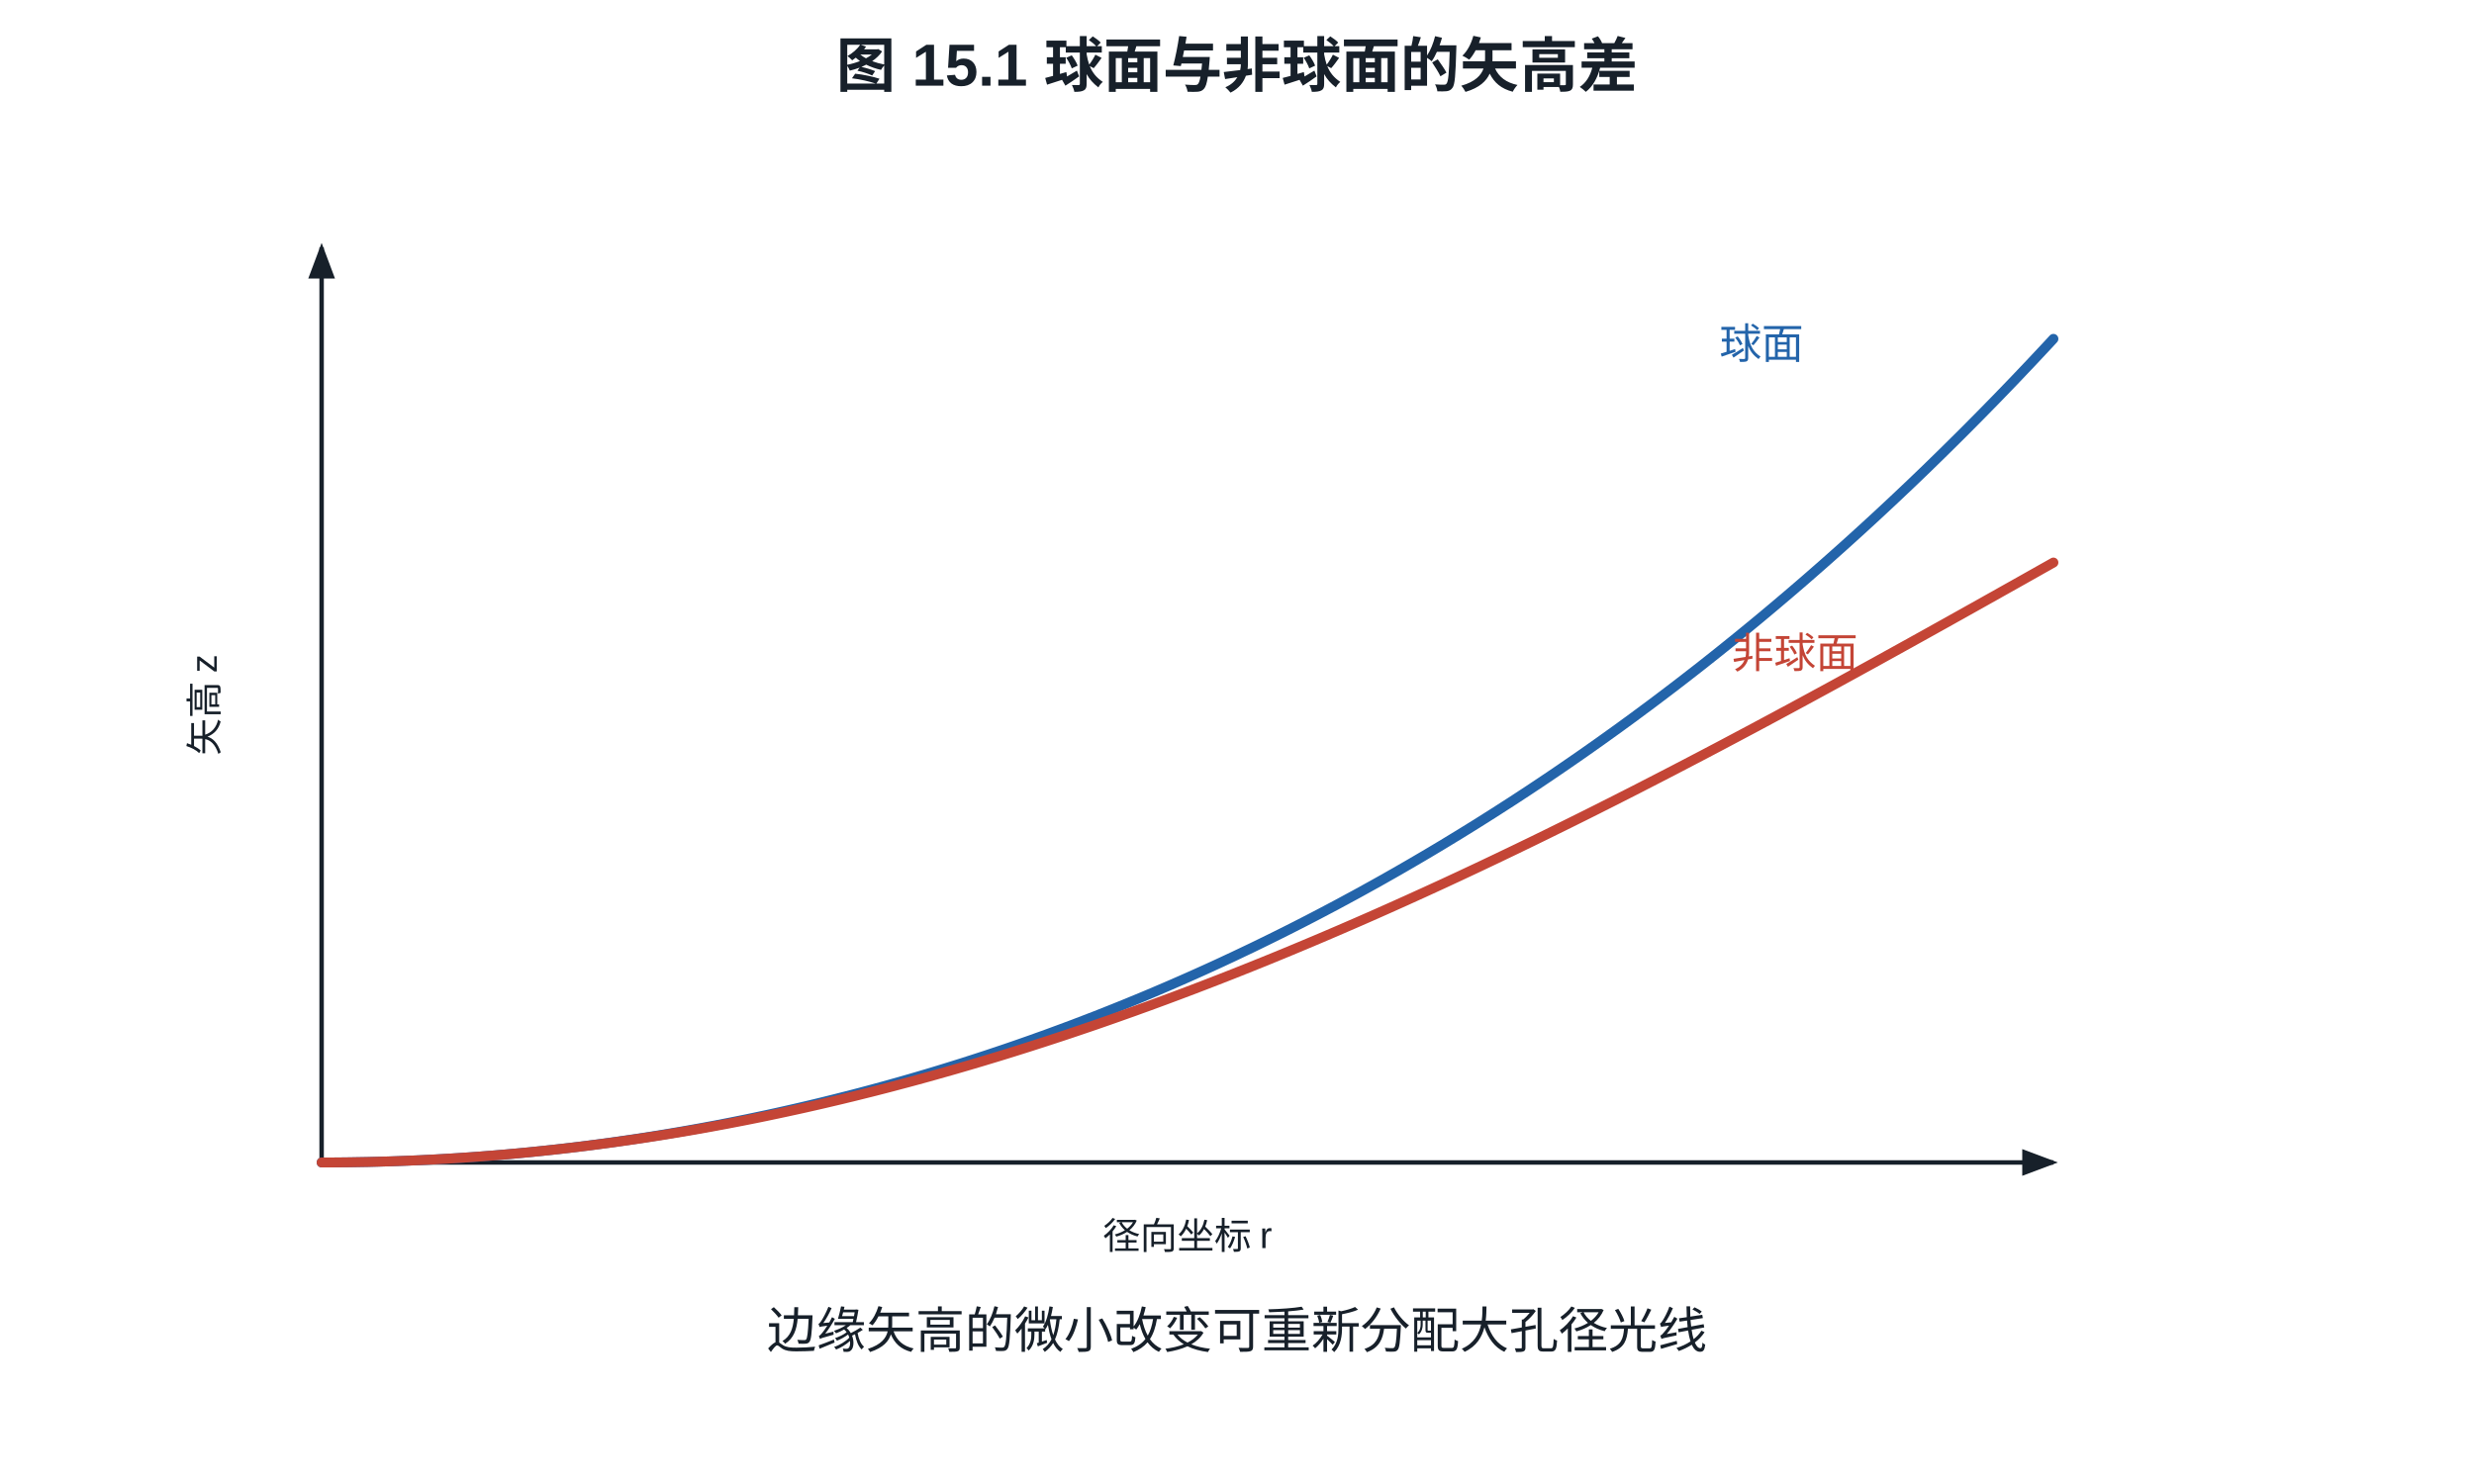
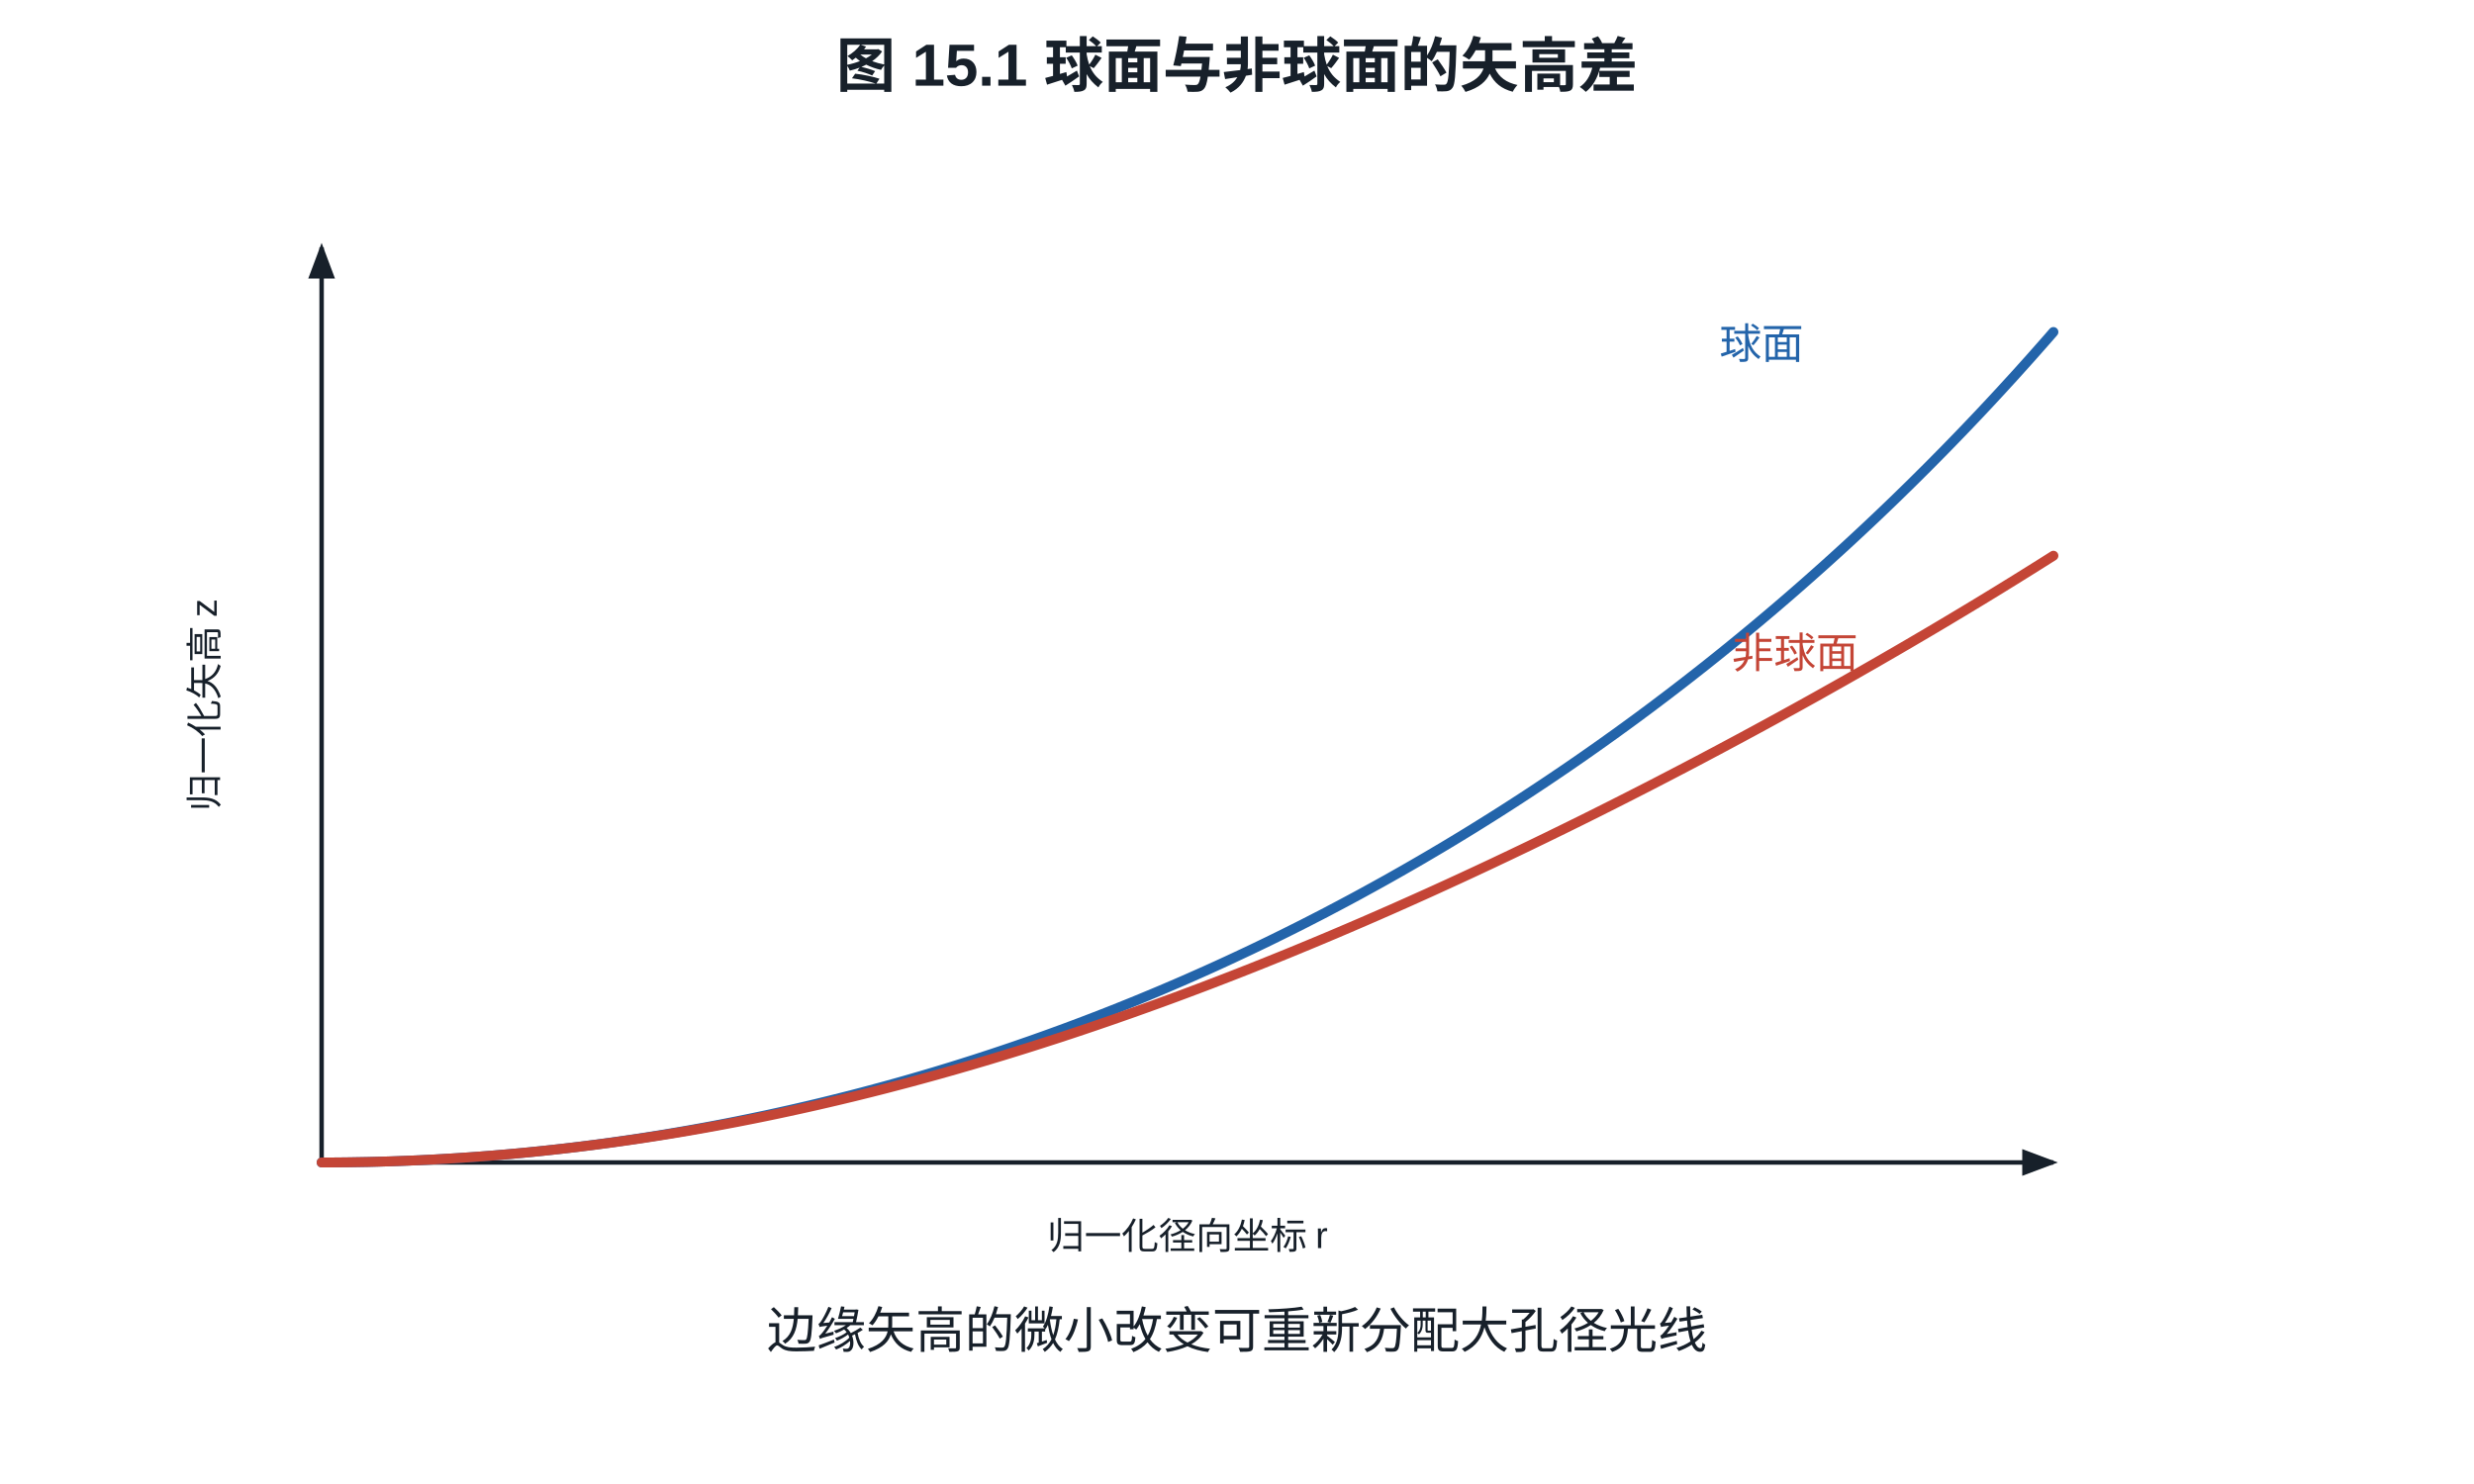
<svg xmlns="http://www.w3.org/2000/svg" width="1000" height="600" viewBox="0 0 1000 600" role="img" aria-label="图 15.1  球面与非球面的矢高差">
  <defs>
    <marker id="arrow" markerWidth="9" markerHeight="9" refX="7" refY="3" orient="auto" markerUnits="strokeWidth">
      <path d="M0,0 L0,6 L8,3 z" fill="context-stroke" />
    </marker>
    <marker id="arrow-open" markerWidth="9" markerHeight="9" refX="7" refY="3" orient="auto" markerUnits="strokeWidth">
      <path d="M0,0 L8,3 L0,6" fill="none" stroke="context-stroke" />
    </marker>
  </defs>
  <rect x="0" y="0" width="1000" height="600" fill="#ffffff" />
  <text x="500.00" y="35.00" fill="#17202a" font-size="24" font-weight="700" text-anchor="middle" font-family="Arial, PingFang SC, Hiragino Sans GB, sans-serif">图 15.1  球面与非球面的矢高差</text>
  <line x1="130.00" y1="470.00" x2="830.00" y2="470.00" stroke="#17202a" stroke-width="1.8" opacity="1.0" marker-end="url(#arrow)" />
  <line x1="130.00" y1="470.00" x2="130.00" y2="100.00" stroke="#17202a" stroke-width="1.8" opacity="1.0" marker-end="url(#arrow)" />
-   <text x="480.00" y="505.00" fill="#17202a" font-size="15" font-weight="400" text-anchor="middle" font-family="Arial, PingFang SC, Hiragino Sans GB, sans-serif">径向坐标 r</text>
-   <text x="88.00" y="285.00" fill="#17202a" font-size="15" font-weight="400" text-anchor="middle" font-family="Arial, PingFang SC, Hiragino Sans GB, sans-serif" transform="rotate(-90 88 285.0)">矢高 z</text>
-   <polyline points="130.00,470.00 132.33,470.00 134.67,469.99 137.00,469.97 139.33,469.95 141.67,469.92 144.00,469.88 146.33,469.84 148.67,469.80 151.00,469.74 153.33,469.68 155.67,469.61 158.00,469.54 160.33,469.46 162.67,469.37 165.00,469.28 167.33,469.18 169.67,469.08 172.00,468.96 174.33,468.84 176.67,468.72 179.00,468.59 181.33,468.45 183.67,468.31 186.00,468.16 188.33,468.00 190.67,467.84 193.00,467.67 195.33,467.49 197.67,467.31 200.00,467.12 202.33,466.92 204.67,466.72 207.00,466.51 209.33,466.30 211.67,466.07 214.00,465.85 216.33,465.61 218.67,465.37 221.00,465.12 223.33,464.87 225.67,464.61 228.00,464.34 230.33,464.07 232.67,463.79 235.00,463.50 237.33,463.21 239.67,462.91 242.00,462.60 244.33,462.29 246.67,461.97 249.00,461.65 251.33,461.31 253.67,460.97 256.00,460.63 258.33,460.28 260.67,459.92 263.00,459.55 265.33,459.18 267.67,458.80 270.00,458.42 272.33,458.02 274.67,457.63 277.00,457.22 279.33,456.81 281.67,456.39 284.00,455.97 286.33,455.53 288.67,455.10 291.00,454.65 293.33,454.20 295.67,453.74 298.00,453.27 300.33,452.80 302.67,452.32 305.00,451.84 307.33,451.34 309.67,450.85 312.00,450.34 314.33,449.83 316.67,449.31 319.00,448.78 321.33,448.25 323.67,447.71 326.00,447.16 328.33,446.61 330.67,446.05 333.00,445.48 335.33,444.90 337.67,444.32 340.00,443.73 342.33,443.14 344.67,442.54 347.00,441.93 349.33,441.31 351.67,440.69 354.00,440.06 356.33,439.42 358.67,438.78 361.00,438.12 363.33,437.47 365.67,436.80 368.00,436.13 370.33,435.45 372.67,434.76 375.00,434.07 377.33,433.37 379.67,432.66 382.00,431.94 384.33,431.22 386.67,430.49 389.00,429.76 391.33,429.01 393.67,428.26 396.00,427.50 398.33,426.74 400.67,425.96 403.00,425.18 405.33,424.40 407.67,423.60 410.00,422.80 412.33,421.99 414.67,421.17 417.00,420.35 419.33,419.51 421.67,418.68 424.00,417.83 426.33,416.97 428.67,416.11 431.00,415.24 433.33,414.37 435.67,413.48 438.00,412.59 440.33,411.69 442.67,410.79 445.00,409.87 447.33,408.95 449.67,408.02 452.00,407.08 454.33,406.14 456.67,405.18 459.00,404.22 461.33,403.26 463.67,402.28 466.00,401.30 468.33,400.30 470.67,399.30 473.00,398.30 475.33,397.28 477.67,396.26 480.00,395.23 482.33,394.19 484.67,393.14 487.00,392.09 489.33,391.03 491.67,389.96 494.00,388.88 496.33,387.79 498.67,386.70 501.00,385.59 503.33,384.48 505.67,383.37 508.00,382.24 510.33,381.10 512.67,379.96 515.00,378.81 517.33,377.65 519.67,376.48 522.00,375.31 524.33,374.12 526.67,372.93 529.00,371.73 531.33,370.52 533.67,369.30 536.00,368.07 538.33,366.84 540.67,365.60 543.00,364.34 545.33,363.08 547.67,361.82 550.00,360.54 552.33,359.25 554.67,357.96 557.00,356.66 559.33,355.35 561.67,354.02 564.00,352.70 566.33,351.36 568.67,350.01 571.00,348.66 573.33,347.29 575.67,345.92 578.00,344.54 580.33,343.15 582.67,341.75 585.00,340.34 587.33,338.92 589.67,337.50 592.00,336.06 594.33,334.62 596.67,333.17 599.00,331.70 601.33,330.23 603.67,328.75 606.00,327.26 608.33,325.76 610.67,324.26 613.00,322.74 615.33,321.21 617.67,319.68 620.00,318.13 622.33,316.58 624.67,315.01 627.00,313.44 629.33,311.86 631.67,310.26 634.00,308.66 636.33,307.05 638.67,305.43 641.00,303.80 643.33,302.16 645.67,300.51 648.00,298.85 650.33,297.18 652.67,295.50 655.00,293.82 657.33,292.12 659.67,290.41 662.00,288.69 664.33,286.96 666.67,285.23 669.00,283.48 671.33,281.72 673.67,279.95 676.00,278.18 678.33,276.39 680.67,274.59 683.00,272.78 685.33,270.97 687.67,269.14 690.00,267.30 692.33,265.45 694.67,263.59 697.00,261.72 699.33,259.84 701.67,257.95 704.00,256.05 706.33,254.14 708.67,252.22 711.00,250.29 713.33,248.35 715.67,246.39 718.00,244.43 720.33,242.45 722.67,240.47 725.00,238.47 727.33,236.47 729.67,234.45 732.00,232.42 734.33,230.38 736.67,228.33 739.00,226.27 741.33,224.20 743.67,222.12 746.00,220.03 748.33,217.92 750.67,215.80 753.00,213.68 755.33,211.54 757.67,209.39 760.00,207.23 762.33,205.06 764.67,202.87 767.00,200.68 769.33,198.47 771.67,196.26 774.00,194.03 776.33,191.79 778.67,189.54 781.00,187.27 783.33,185.00 785.67,182.71 788.00,180.41 790.33,178.10 792.67,175.78 795.00,173.45 797.33,171.10 799.67,168.74 802.00,166.37 804.33,163.99 806.67,161.60 809.00,159.19 811.33,156.78 813.67,154.35 816.00,151.91 818.33,149.45 820.67,146.99 823.00,144.51 825.33,142.02 827.67,139.52 830.00,137.00" fill="none" stroke="#2364aa" stroke-width="4" stroke-linejoin="round" stroke-linecap="round" opacity="1.0" />
-   <polyline points="130.00,470.00 132.33,470.00 134.67,469.99 137.00,469.97 139.33,469.95 141.67,469.92 144.00,469.88 146.33,469.84 148.67,469.80 151.00,469.74 153.33,469.68 155.67,469.61 158.00,469.54 160.33,469.46 162.67,469.37 165.00,469.28 167.33,469.18 169.67,469.08 172.00,468.96 174.33,468.85 176.67,468.72 179.00,468.59 181.33,468.45 183.67,468.31 186.00,468.16 188.33,468.00 190.67,467.84 193.00,467.67 195.33,467.50 197.67,467.31 200.00,467.13 202.33,466.93 204.67,466.73 207.00,466.52 209.33,466.31 211.67,466.09 214.00,465.87 216.33,465.63 218.67,465.39 221.00,465.15 223.33,464.90 225.67,464.64 228.00,464.38 230.33,464.11 232.67,463.83 235.00,463.55 237.33,463.26 239.67,462.96 242.00,462.66 244.33,462.35 246.67,462.04 249.00,461.72 251.33,461.39 253.67,461.06 256.00,460.72 258.33,460.38 260.67,460.03 263.00,459.67 265.33,459.31 267.67,458.94 270.00,458.56 272.33,458.18 274.67,457.79 277.00,457.40 279.33,457.00 281.67,456.59 284.00,456.18 286.33,455.76 288.67,455.33 291.00,454.90 293.33,454.47 295.67,454.02 298.00,453.57 300.33,453.12 302.67,452.66 305.00,452.19 307.33,451.72 309.67,451.24 312.00,450.75 314.33,450.26 316.67,449.76 319.00,449.26 321.33,448.75 323.67,448.24 326.00,447.72 328.33,447.19 330.67,446.66 333.00,446.12 335.33,445.57 337.67,445.02 340.00,444.47 342.33,443.90 344.67,443.34 347.00,442.76 349.33,442.18 351.67,441.60 354.00,441.01 356.33,440.41 358.67,439.81 361.00,439.20 363.33,438.58 365.67,437.96 368.00,437.34 370.33,436.71 372.67,436.07 375.00,435.43 377.33,434.78 379.67,434.12 382.00,433.46 384.33,432.80 386.67,432.13 389.00,431.45 391.33,430.77 393.67,430.08 396.00,429.39 398.33,428.69 400.67,427.98 403.00,427.28 405.33,426.56 407.67,425.84 410.00,425.11 412.33,424.38 414.67,423.64 417.00,422.90 419.33,422.15 421.67,421.40 424.00,420.64 426.33,419.88 428.67,419.11 431.00,418.34 433.33,417.56 435.67,416.77 438.00,415.98 440.33,415.19 442.67,414.39 445.00,413.58 447.33,412.77 449.67,411.95 452.00,411.13 454.33,410.30 456.67,409.47 459.00,408.64 461.33,407.79 463.67,406.95 466.00,406.10 468.33,405.24 470.67,404.38 473.00,403.51 475.33,402.64 477.67,401.76 480.00,400.88 482.33,400.00 484.67,399.10 487.00,398.21 489.33,397.31 491.67,396.40 494.00,395.49 496.33,394.58 498.67,393.66 501.00,392.73 503.33,391.80 505.67,390.87 508.00,389.93 510.33,388.99 512.67,388.04 515.00,387.09 517.33,386.13 519.67,385.17 522.00,384.20 524.33,383.23 526.67,382.25 529.00,381.27 531.33,380.29 533.67,379.30 536.00,378.31 538.33,377.31 540.67,376.31 543.00,375.30 545.33,374.29 547.67,373.28 550.00,372.26 552.33,371.24 554.67,370.21 557.00,369.18 559.33,368.14 561.67,367.10 564.00,366.06 566.33,365.01 568.67,363.96 571.00,362.90 573.33,361.84 575.67,360.78 578.00,359.71 580.33,358.64 582.67,357.57 585.00,356.49 587.33,355.40 589.67,354.32 592.00,353.22 594.33,352.13 596.67,351.03 599.00,349.93 601.33,348.82 603.67,347.71 606.00,346.60 608.33,345.48 610.67,344.36 613.00,343.24 615.33,342.11 617.67,340.98 620.00,339.85 622.33,338.71 624.67,337.57 627.00,336.42 629.33,335.27 631.67,334.12 634.00,332.97 636.33,331.81 638.67,330.65 641.00,329.49 643.33,328.32 645.67,327.15 648.00,325.97 650.33,324.80 652.67,323.62 655.00,322.43 657.33,321.25 659.67,320.06 662.00,318.87 664.33,317.67 666.67,316.47 669.00,315.27 671.33,314.07 673.67,312.86 676.00,311.66 678.33,310.44 680.67,309.23 683.00,308.01 685.33,306.79 687.67,305.57 690.00,304.35 692.33,303.12 694.67,301.89 697.00,300.66 699.33,299.42 701.67,298.18 704.00,296.94 706.33,295.70 708.67,294.46 711.00,293.21 713.33,291.96 715.67,290.71 718.00,289.46 720.33,288.20 722.67,286.95 725.00,285.69 727.33,284.43 729.67,283.16 732.00,281.90 734.33,280.63 736.67,279.36 739.00,278.09 741.33,276.82 743.67,275.54 746.00,274.26 748.33,272.99 750.67,271.71 753.00,270.42 755.33,269.14 757.67,267.86 760.00,266.57 762.33,265.28 764.67,263.99 767.00,262.70 769.33,261.41 771.67,260.12 774.00,258.82 776.33,257.53 778.67,256.23 781.00,254.93 783.33,253.63 785.67,252.33 788.00,251.03 790.33,249.72 792.67,248.42 795.00,247.11 797.33,245.81 799.67,244.50 802.00,243.19 804.33,241.88 806.67,240.58 809.00,239.26 811.33,237.95 813.67,236.64 816.00,235.33 818.33,234.02 820.67,232.70 823.00,231.39 825.33,230.07 827.67,228.76 830.00,227.44" fill="none" stroke="#c44536" stroke-width="4" stroke-linejoin="round" stroke-linecap="round" opacity="1.0" />
+   <text x="480.00" y="505.00" fill="#17202a" font-size="15" font-weight="400" text-anchor="middle" font-family="Arial, PingFang SC, Hiragino Sans GB, sans-serif">归一化径向坐标 r</text>
+   <text x="88.00" y="285.00" fill="#17202a" font-size="15" font-weight="400" text-anchor="middle" font-family="Arial, PingFang SC, Hiragino Sans GB, sans-serif" transform="rotate(-90 88 285.0)">归一化矢高 z</text>
+   <polyline points="130.00,470.00 132.33,470.00 134.67,469.99 137.00,469.97 139.33,469.95 141.67,469.92 144.00,469.88 146.33,469.84 148.67,469.80 151.00,469.74 153.33,469.68 155.67,469.61 158.00,469.54 160.33,469.46 162.67,469.37 165.00,469.28 167.33,469.18 169.67,469.08 172.00,468.96 174.33,468.85 176.67,468.72 179.00,468.59 181.33,468.45 183.67,468.31 186.00,468.16 188.33,468.00 190.67,467.84 193.00,467.67 195.33,467.49 197.67,467.31 200.00,467.12 202.33,466.92 204.67,466.72 207.00,466.51 209.33,466.30 211.67,466.08 214.00,465.85 216.33,465.61 218.67,465.37 221.00,465.13 223.33,464.87 225.67,464.61 228.00,464.35 230.33,464.07 232.67,463.79 235.00,463.51 237.33,463.21 239.67,462.92 242.00,462.61 244.33,462.30 246.67,461.98 249.00,461.65 251.33,461.32 253.67,460.98 256.00,460.64 258.33,460.29 260.67,459.93 263.00,459.56 265.33,459.19 267.67,458.82 270.00,458.43 272.33,458.04 274.67,457.64 277.00,457.24 279.33,456.83 281.67,456.41 284.00,455.99 286.33,455.56 288.67,455.12 291.00,454.68 293.33,454.23 295.67,453.77 298.00,453.31 300.33,452.83 302.67,452.36 305.00,451.87 307.33,451.38 309.67,450.89 312.00,450.38 314.33,449.87 316.67,449.35 319.00,448.83 321.33,448.30 323.67,447.76 326.00,447.22 328.33,446.67 330.67,446.11 333.00,445.54 335.33,444.97 337.67,444.39 340.00,443.81 342.33,443.22 344.67,442.62 347.00,442.01 349.33,441.40 351.67,440.78 354.00,440.15 356.33,439.52 358.67,438.88 361.00,438.23 363.33,437.58 365.67,436.92 368.00,436.25 370.33,435.57 372.67,434.89 375.00,434.20 377.33,433.51 379.67,432.80 382.00,432.09 384.33,431.38 386.67,430.65 389.00,429.92 391.33,429.18 393.67,428.44 396.00,427.68 398.33,426.92 400.67,426.16 403.00,425.38 405.33,424.60 407.67,423.81 410.00,423.02 412.33,422.21 414.67,421.40 417.00,420.59 419.33,419.76 421.67,418.93 424.00,418.09 426.33,417.24 428.67,416.39 431.00,415.53 433.33,414.66 435.67,413.78 438.00,412.90 440.33,412.01 442.67,411.11 445.00,410.20 447.33,409.29 449.67,408.37 452.00,407.44 454.33,406.50 456.67,405.56 459.00,404.61 461.33,403.65 463.67,402.68 466.00,401.71 468.33,400.73 470.67,399.74 473.00,398.74 475.33,397.74 477.67,396.73 480.00,395.71 482.33,394.68 484.67,393.64 487.00,392.60 489.33,391.55 491.67,390.49 494.00,389.42 496.33,388.35 498.67,387.26 501.00,386.17 503.33,385.07 505.67,383.97 508.00,382.85 510.33,381.73 512.67,380.60 515.00,379.46 517.33,378.31 519.67,377.15 522.00,375.99 524.33,374.82 526.67,373.64 529.00,372.45 531.33,371.25 533.67,370.05 536.00,368.84 538.33,367.61 540.67,366.38 543.00,365.14 545.33,363.90 547.67,362.64 550.00,361.38 552.33,360.10 554.67,358.82 557.00,357.53 559.33,356.24 561.67,354.93 564.00,353.61 566.33,352.29 568.67,350.95 571.00,349.61 573.33,348.26 575.67,346.90 578.00,345.53 580.33,344.15 582.67,342.77 585.00,341.37 587.33,339.97 589.67,338.55 592.00,337.13 594.33,335.70 596.67,334.25 599.00,332.80 601.33,331.34 603.67,329.87 606.00,328.40 608.33,326.91 610.67,325.41 613.00,323.90 615.33,322.39 617.67,320.86 620.00,319.32 622.33,317.78 624.67,316.22 627.00,314.66 629.33,313.08 631.67,311.50 634.00,309.91 636.33,308.30 638.67,306.69 641.00,305.06 643.33,303.43 645.67,301.78 648.00,300.13 650.33,298.46 652.67,296.79 655.00,295.10 657.33,293.41 659.67,291.70 662.00,289.99 664.33,288.26 666.67,286.52 669.00,284.77 671.33,283.01 673.67,281.24 676.00,279.46 678.33,277.67 680.67,275.87 683.00,274.05 685.33,272.23 687.67,270.39 690.00,268.55 692.33,266.69 694.67,264.82 697.00,262.94 699.33,261.05 701.67,259.14 704.00,257.23 706.33,255.30 708.67,253.36 711.00,251.41 713.33,249.45 715.67,247.47 718.00,245.49 720.33,243.49 722.67,241.48 725.00,239.46 727.33,237.42 729.67,235.37 732.00,233.31 734.33,231.24 736.67,229.16 739.00,227.06 741.33,224.95 743.67,222.82 746.00,220.69 748.33,218.54 750.67,216.37 753.00,214.20 755.33,212.01 757.67,209.80 760.00,207.59 762.33,205.36 764.67,203.11 767.00,200.86 769.33,198.58 771.67,196.30 774.00,194.00 776.33,191.68 778.67,189.36 781.00,187.01 783.33,184.65 785.67,182.28 788.00,179.89 790.33,177.49 792.67,175.07 795.00,172.64 797.33,170.19 799.67,167.73 802.00,165.25 804.33,162.76 806.67,160.24 809.00,157.72 811.33,155.17 813.67,152.62 816.00,150.04 818.33,147.45 820.67,144.84 823.00,142.21 825.33,139.57 827.67,136.91 830.00,134.23" fill="none" stroke="#2364aa" stroke-width="4" stroke-linejoin="round" stroke-linecap="round" opacity="1.0" />
+   <polyline points="130.00,470.00 132.33,470.00 134.67,469.99 137.00,469.97 139.33,469.95 141.67,469.92 144.00,469.88 146.33,469.84 148.67,469.80 151.00,469.74 153.33,469.68 155.67,469.61 158.00,469.54 160.33,469.46 162.67,469.37 165.00,469.28 167.33,469.18 169.67,469.08 172.00,468.96 174.33,468.85 176.67,468.72 179.00,468.59 181.33,468.45 183.67,468.31 186.00,468.16 188.33,468.00 190.67,467.84 193.00,467.67 195.33,467.50 197.67,467.32 200.00,467.13 202.33,466.93 204.67,466.73 207.00,466.53 209.33,466.31 211.67,466.09 214.00,465.87 216.33,465.64 218.67,465.40 221.00,465.15 223.33,464.90 225.67,464.64 228.00,464.38 230.33,464.11 232.67,463.84 235.00,463.55 237.33,463.26 239.67,462.97 242.00,462.67 244.33,462.36 246.67,462.05 249.00,461.73 251.33,461.40 253.67,461.07 256.00,460.73 258.33,460.39 260.67,460.04 263.00,459.68 265.33,459.32 267.67,458.95 270.00,458.58 272.33,458.20 274.67,457.81 277.00,457.42 279.33,457.02 281.67,456.61 284.00,456.20 286.33,455.78 288.67,455.36 291.00,454.93 293.33,454.49 295.67,454.05 298.00,453.61 300.33,453.15 302.67,452.69 305.00,452.23 307.33,451.76 309.67,451.28 312.00,450.80 314.33,450.31 316.67,449.81 319.00,449.31 321.33,448.80 323.67,448.29 326.00,447.77 328.33,447.25 330.67,446.72 333.00,446.18 335.33,445.64 337.67,445.09 340.00,444.54 342.33,443.98 344.67,443.42 347.00,442.85 349.33,442.27 351.67,441.69 354.00,441.10 356.33,440.51 358.67,439.91 361.00,439.30 363.33,438.69 365.67,438.08 368.00,437.46 370.33,436.83 372.67,436.20 375.00,435.56 377.33,434.92 379.67,434.27 382.00,433.61 384.33,432.95 386.67,432.29 389.00,431.61 391.33,430.94 393.67,430.26 396.00,429.57 398.33,428.88 400.67,428.18 403.00,427.47 405.33,426.77 407.67,426.05 410.00,425.33 412.33,424.61 414.67,423.88 417.00,423.14 419.33,422.40 421.67,421.65 424.00,420.90 426.33,420.15 428.67,419.39 431.00,418.62 433.33,417.85 435.67,417.07 438.00,416.29 440.33,415.50 442.67,414.71 445.00,413.91 447.33,413.11 449.67,412.30 452.00,411.49 454.33,410.67 456.67,409.85 459.00,409.02 461.33,408.19 463.67,407.35 466.00,406.51 468.33,405.67 470.67,404.81 473.00,403.96 475.33,403.10 477.67,402.23 480.00,401.36 482.33,400.48 484.67,399.60 487.00,398.72 489.33,397.83 491.67,396.93 494.00,396.03 496.33,395.13 498.67,394.22 501.00,393.31 503.33,392.39 505.67,391.47 508.00,390.54 510.33,389.61 512.67,388.67 515.00,387.73 517.33,386.79 519.67,385.84 522.00,384.89 524.33,383.93 526.67,382.96 529.00,382.00 531.33,381.03 533.67,380.05 536.00,379.07 538.33,378.09 540.67,377.10 543.00,376.10 545.33,375.11 547.67,374.10 550.00,373.10 552.33,372.09 554.67,371.07 557.00,370.06 559.33,369.03 561.67,368.01 564.00,366.98 566.33,365.94 568.67,364.90 571.00,363.86 573.33,362.81 575.67,361.76 578.00,360.71 580.33,359.65 582.67,358.58 585.00,357.52 587.33,356.44 589.67,355.37 592.00,354.29 594.33,353.21 596.67,352.12 599.00,351.03 601.33,349.94 603.67,348.84 606.00,347.73 608.33,346.63 610.67,345.52 613.00,344.40 615.33,343.29 617.67,342.17 620.00,341.04 622.33,339.91 624.67,338.78 627.00,337.64 629.33,336.50 631.67,335.36 634.00,334.21 636.33,333.06 638.67,331.91 641.00,330.75 643.33,329.59 645.67,328.42 648.00,327.25 650.33,326.08 652.67,324.90 655.00,323.72 657.33,322.54 659.67,321.35 662.00,320.16 664.33,318.97 666.67,317.77 669.00,316.57 671.33,315.36 673.67,314.15 676.00,312.94 678.33,311.72 680.67,310.51 683.00,309.28 685.33,308.06 687.67,306.83 690.00,305.59 692.33,304.36 694.67,303.12 697.00,301.87 699.33,300.62 701.67,299.37 704.00,298.12 706.33,296.86 708.67,295.60 711.00,294.33 713.33,293.07 715.67,291.79 718.00,290.52 720.33,289.24 722.67,287.95 725.00,286.67 727.33,285.38 729.67,284.08 732.00,282.79 734.33,281.49 736.67,280.18 739.00,278.87 741.33,277.56 743.67,276.24 746.00,274.93 748.33,273.60 750.67,272.27 753.00,270.94 755.33,269.61 757.67,268.27 760.00,266.93 762.33,265.58 764.67,264.23 767.00,262.88 769.33,261.52 771.67,260.16 774.00,258.79 776.33,257.42 778.67,256.05 781.00,254.67 783.33,253.29 785.67,251.90 788.00,250.51 790.33,249.11 792.67,247.71 795.00,246.31 797.33,244.90 799.67,243.49 802.00,242.07 804.33,240.65 806.67,239.22 809.00,237.79 811.33,236.35 813.67,234.91 816.00,233.46 818.33,232.01 820.67,230.55 823.00,229.09 825.33,227.63 827.67,226.15 830.00,224.68" fill="none" stroke="#c44536" stroke-width="4" stroke-linejoin="round" stroke-linecap="round" opacity="1.0" />
  <text x="695.00" y="145.00" fill="#2364aa" font-size="17" font-weight="400" text-anchor="start" font-family="Arial, PingFang SC, Hiragino Sans GB, sans-serif">球面</text>
  <text x="700.00" y="270.00" fill="#c44536" font-size="17" font-weight="400" text-anchor="start" font-family="Arial, PingFang SC, Hiragino Sans GB, sans-serif">非球面</text>
  <text x="500.00" y="545.00" fill="#17202a" font-size="20" font-weight="400" text-anchor="middle" font-family="Arial, PingFang SC, Hiragino Sans GB, sans-serif">边缘矢高的微小改变可重新分配大孔径光线</text>
</svg>
